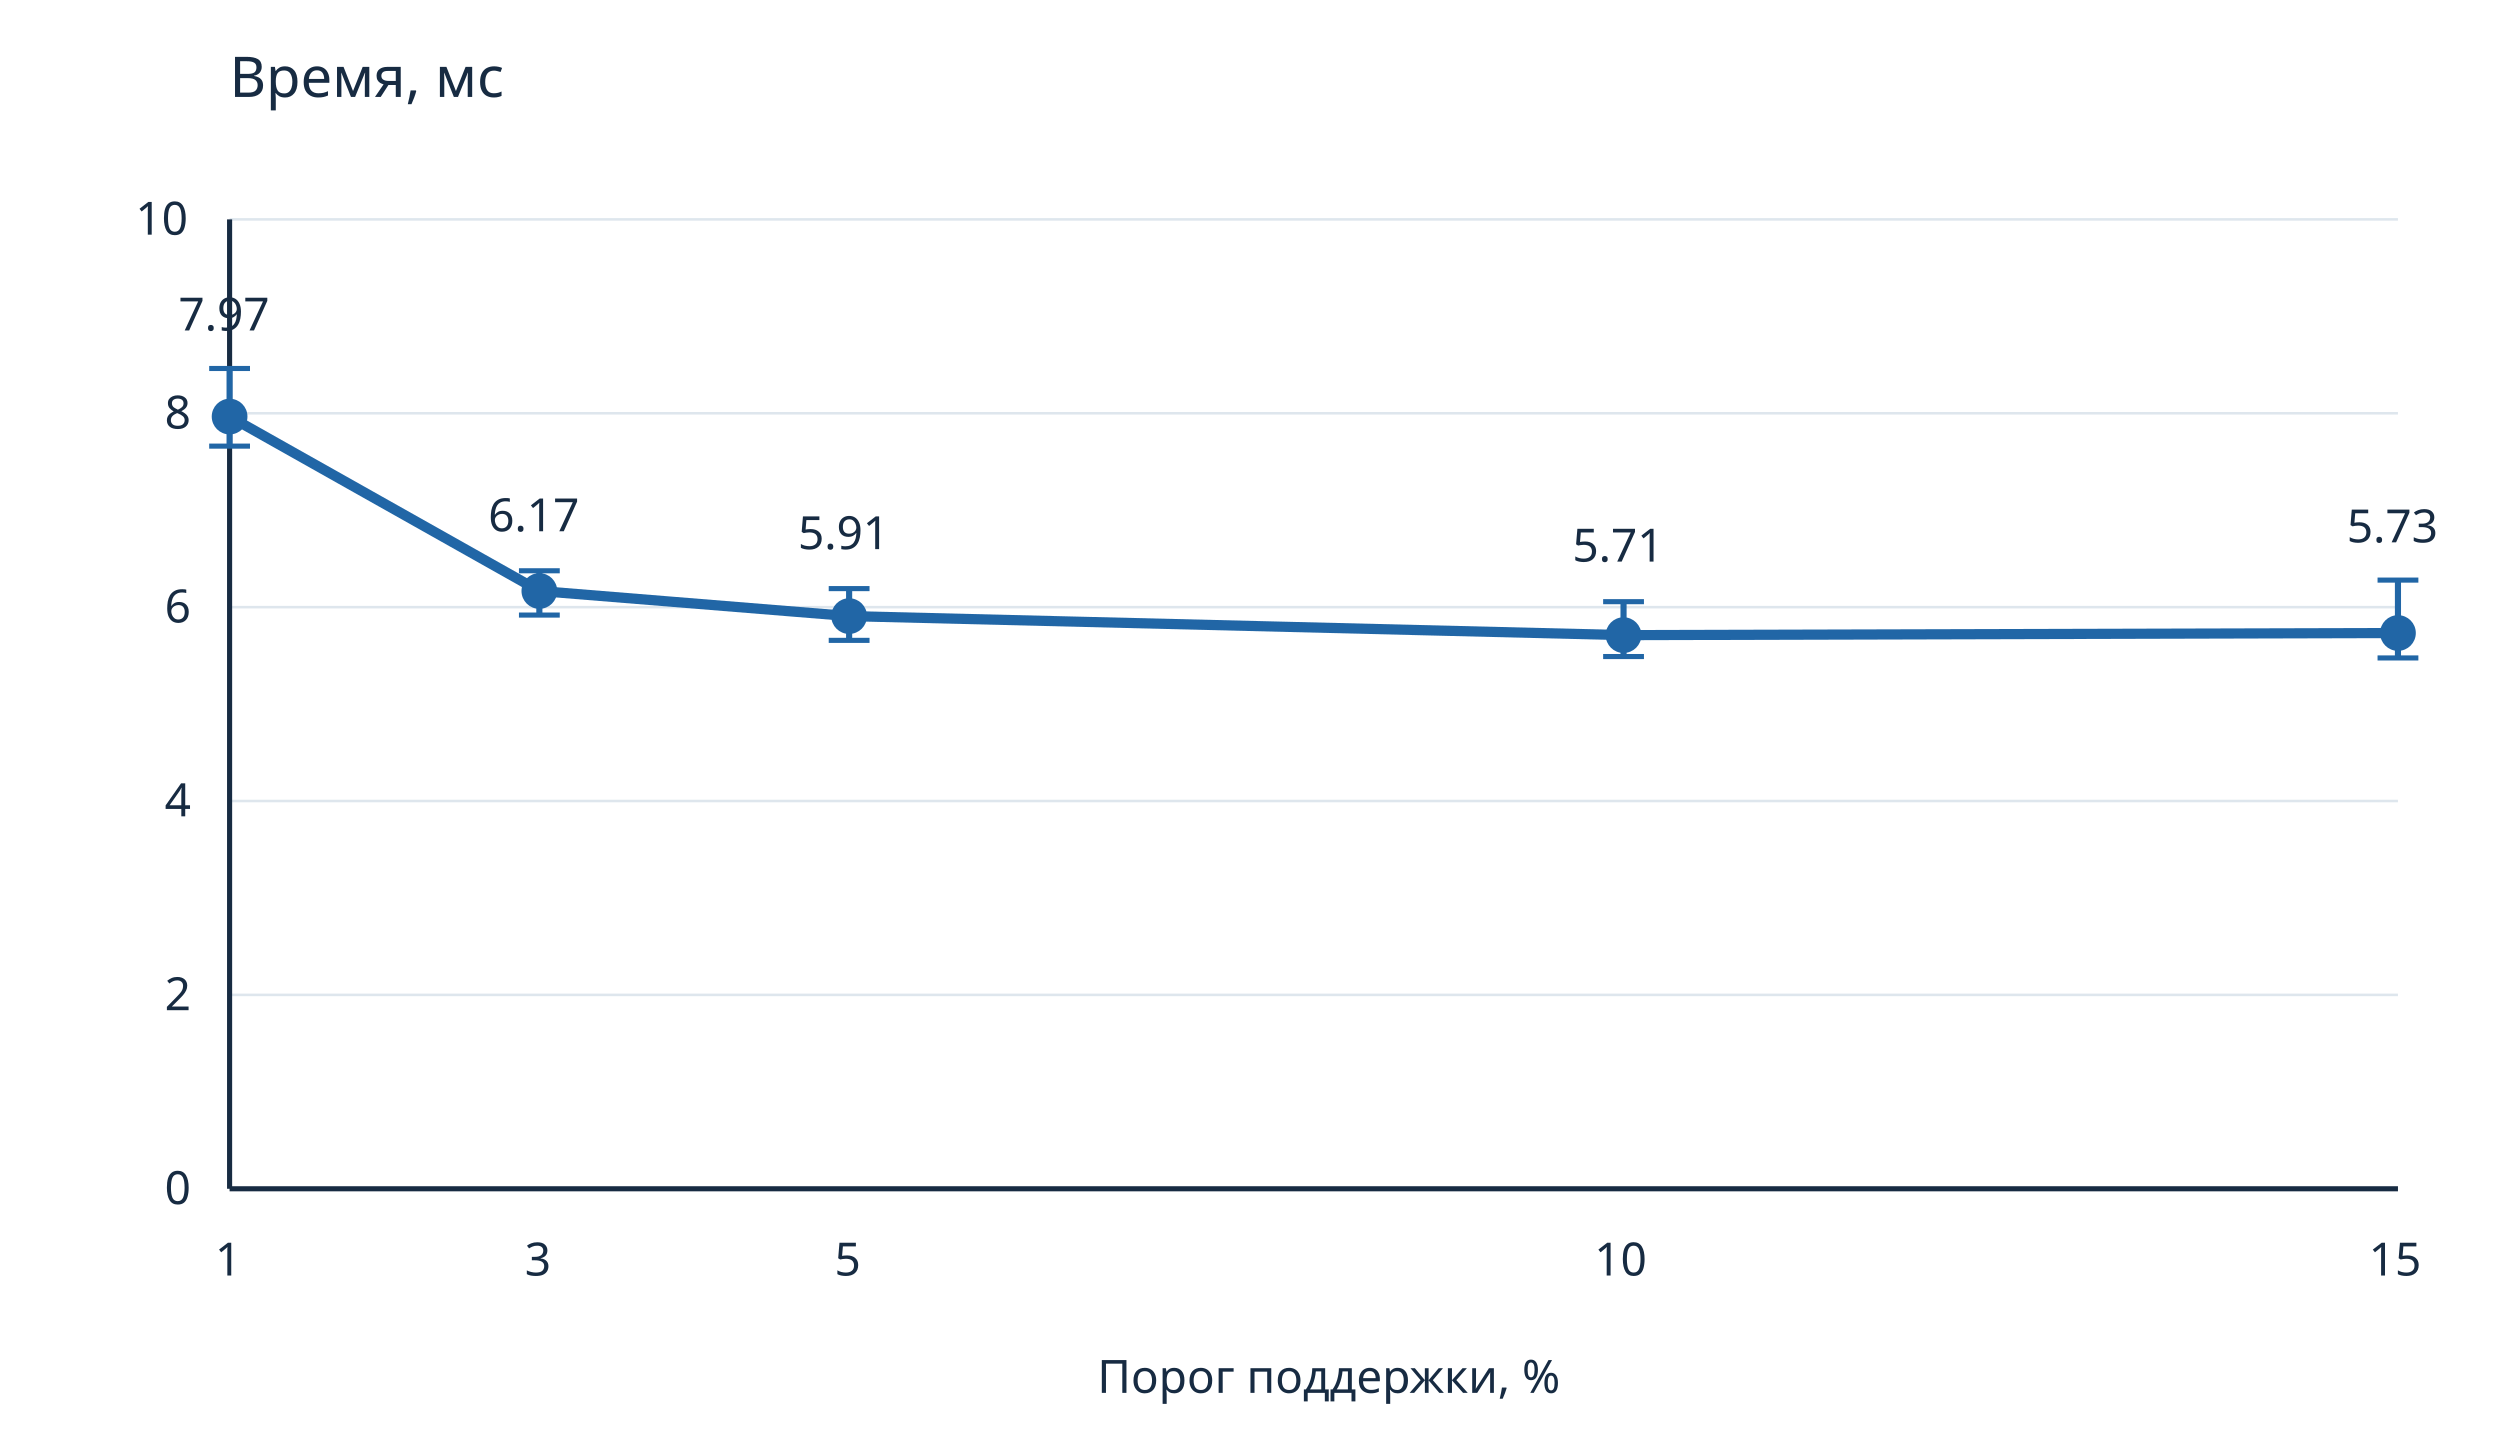
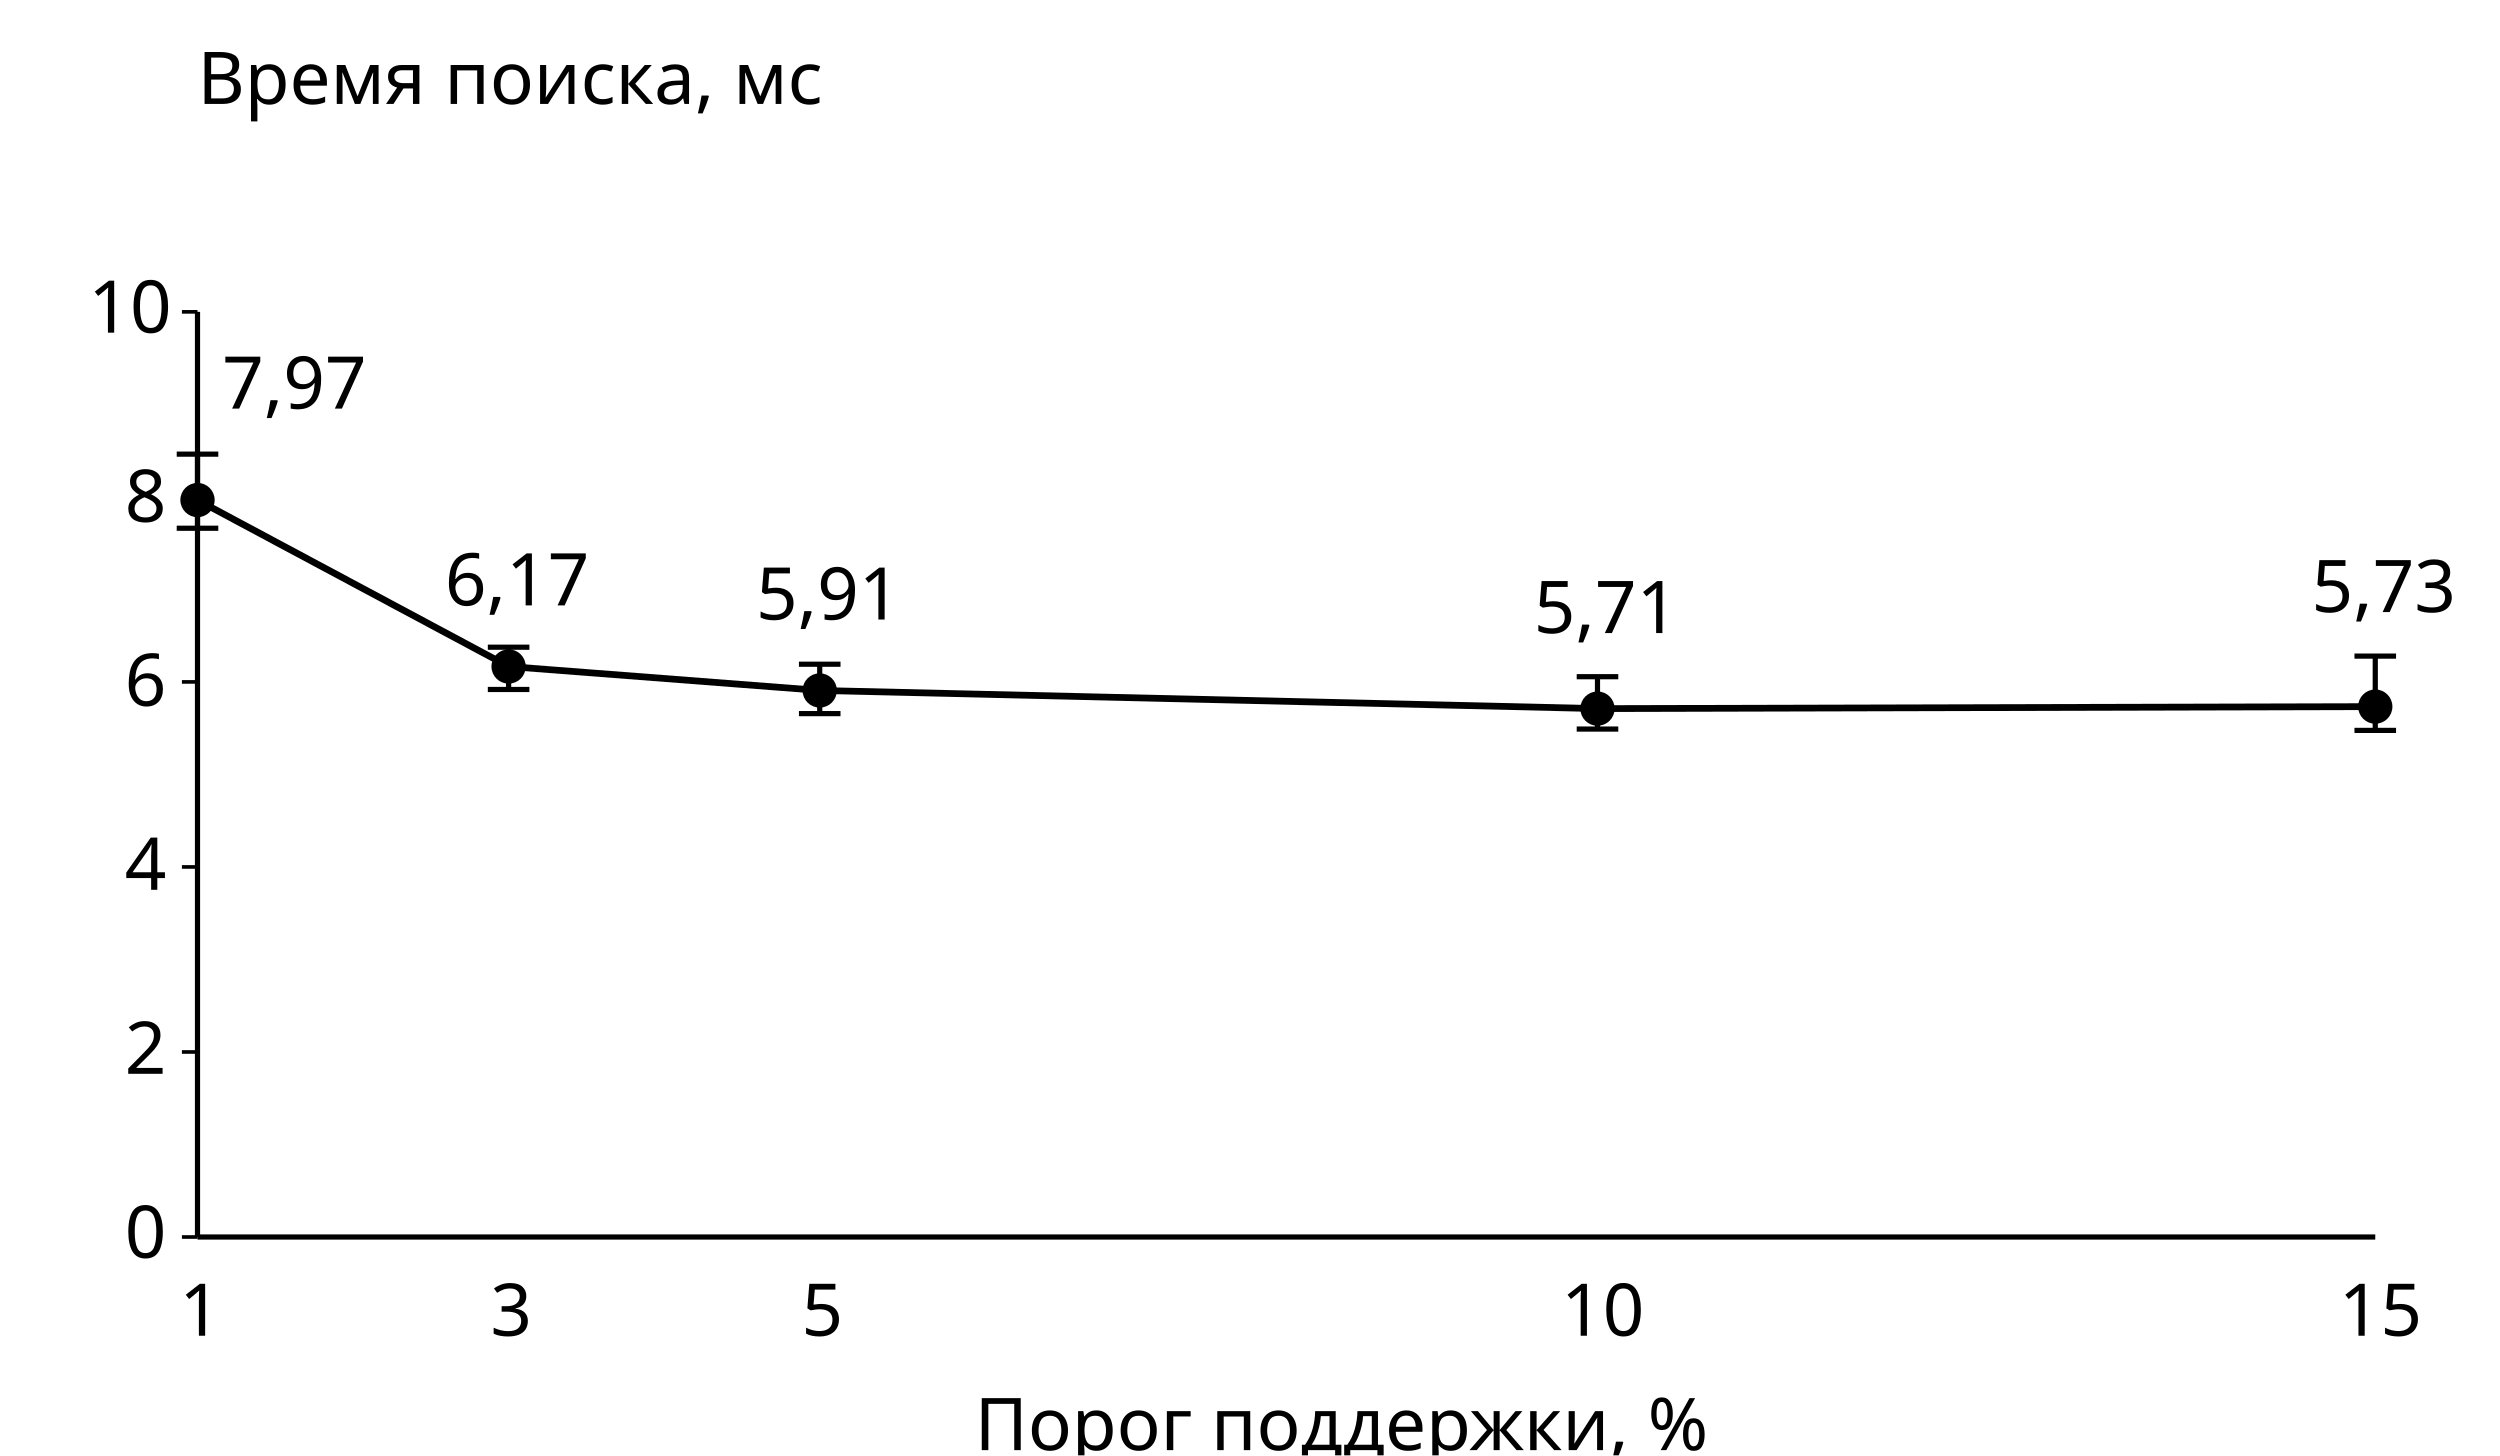
- <svg xmlns="http://www.w3.org/2000/svg" width="490" height="280" preserveAspectRatio="xMinYMin meet" viewBox="0 0 490 280" version="1.0" fill-rule="evenodd">
+ <svg xmlns="http://www.w3.org/2000/svg" width="481" height="280" preserveAspectRatio="xMinYMin meet" viewBox="0 0 481 280" version="1.0" fill-rule="evenodd">
  <clipPath id="clip">
-     <rect x="0" y="0" width="490" height="280" />
+     <rect x="0" y="0" width="481" height="280" />
  </clipPath>
  <g id="group" transform="scale(1,-1) translate(0,-280)" style="clip-path: url(#clip)">
    <g transform="">
-       <text x="45" y="261" style="font-family: DV; font-size: 11px;fill: rgb(9%,17%,26%); stroke:none;" transform="translate(0,522) scale(1,-1)">Время, мс</text>
-       <path d="M 45,47 L 470,47 Z" style="stroke: rgb(87%,90%,93%); stroke-linecap: butt; stroke-width: 0.5;" />
-       <text x="32.274" y="44.0" style="font-family: DV; font-size: 9px;fill: rgb(9%,17%,26%); stroke:none;" transform="translate(0,88) scale(1,-1)">0</text>
-       <path d="M 45,85 L 470,85 Z" style="stroke: rgb(87%,90%,93%); stroke-linecap: butt; stroke-width: 0.5;" />
-       <text x="32.274" y="82.0" style="font-family: DV; font-size: 9px;fill: rgb(9%,17%,26%); stroke:none;" transform="translate(0,164) scale(1,-1)">2</text>
-       <path d="M 45,123 L 470,123 Z" style="stroke: rgb(87%,90%,93%); stroke-linecap: butt; stroke-width: 0.5;" />
-       <text x="32.274" y="120.0" style="font-family: DV; font-size: 9px;fill: rgb(9%,17%,26%); stroke:none;" transform="translate(0,240) scale(1,-1)">4</text>
-       <path d="M 45,161 L 470,161 Z" style="stroke: rgb(87%,90%,93%); stroke-linecap: butt; stroke-width: 0.5;" />
-       <text x="32.274" y="158.0" style="font-family: DV; font-size: 9px;fill: rgb(9%,17%,26%); stroke:none;" transform="translate(0,316) scale(1,-1)">6</text>
-       <path d="M 45,199 L 470,199 Z" style="stroke: rgb(87%,90%,93%); stroke-linecap: butt; stroke-width: 0.5;" />
-       <text x="32.274" y="196.0" style="font-family: DV; font-size: 9px;fill: rgb(9%,17%,26%); stroke:none;" transform="translate(0,392) scale(1,-1)">8</text>
-       <path d="M 45,237 L 470,237 Z" style="stroke: rgb(87%,90%,93%); stroke-linecap: butt; stroke-width: 0.5;" />
-       <text x="26.548" y="234.0" style="font-family: DV; font-size: 9px;fill: rgb(9%,17%,26%); stroke:none;" transform="translate(0,468) scale(1,-1)">10</text>
-       <path d="M 45,47 L 45,237 Z" style="stroke: rgb(9%,17%,26%); stroke-linecap: butt; stroke-width: 1;" />
-       <path d="M 45,47 L 470,47 Z" style="stroke: rgb(9%,17%,26%); stroke-linecap: butt; stroke-width: 1;" />
-       <path d="M 45,192.559 L 45,207.776 Z" style="stroke: rgb(13%,40%,65%); stroke-linecap: butt; stroke-width: 1.2;" />
-       <path d="M 41,192.559 L 49,192.559 Z" style="stroke: rgb(13%,40%,65%); stroke-linecap: butt; stroke-width: 1;" />
-       <path d="M 41,207.776 L 49,207.776 Z" style="stroke: rgb(13%,40%,65%); stroke-linecap: butt; stroke-width: 1;" />
-       <text x="34.98" y="215.776" style="font-family: DV; font-size: 9px;fill: rgb(9%,17%,26%); stroke:none;" transform="translate(0,431) scale(1,-1)">7.97</text>
-       <text x="42.137" y="30" style="font-family: DV; font-size: 9px;fill: rgb(9%,17%,26%); stroke:none;" transform="translate(0,60) scale(1,-1)">1</text>
-       <path d="M 105.714,159.447 L 105.714,168.128 Z" style="stroke: rgb(13%,40%,65%); stroke-linecap: butt; stroke-width: 1.2;" />
-       <path d="M 101.714,159.447 L 109.714,159.447 Z" style="stroke: rgb(13%,40%,65%); stroke-linecap: butt; stroke-width: 1;" />
-       <path d="M 101.714,168.128 L 109.714,168.128 Z" style="stroke: rgb(13%,40%,65%); stroke-linecap: butt; stroke-width: 1;" />
-       <text x="95.695" y="176.128" style="font-family: DV; font-size: 9px;fill: rgb(9%,17%,26%); stroke:none;" transform="translate(0,352) scale(1,-1)">6.17</text>
-       <text x="102.851" y="30" style="font-family: DV; font-size: 9px;fill: rgb(9%,17%,26%); stroke:none;" transform="translate(0,60) scale(1,-1)">3</text>
-       <path d="M 166.429,154.489 L 166.429,164.633 Z" style="stroke: rgb(13%,40%,65%); stroke-linecap: butt; stroke-width: 1.2;" />
-       <path d="M 162.429,154.489 L 170.429,154.489 Z" style="stroke: rgb(13%,40%,65%); stroke-linecap: butt; stroke-width: 1;" />
-       <path d="M 162.429,164.633 L 170.429,164.633 Z" style="stroke: rgb(13%,40%,65%); stroke-linecap: butt; stroke-width: 1;" />
-       <text x="156.409" y="172.633" style="font-family: DV; font-size: 9px;fill: rgb(9%,17%,26%); stroke:none;" transform="translate(0,345) scale(1,-1)">5.91</text>
-       <text x="163.566" y="30" style="font-family: DV; font-size: 9px;fill: rgb(9%,17%,26%); stroke:none;" transform="translate(0,60) scale(1,-1)">5</text>
-       <path d="M 318.214,151.318 L 318.214,162.071 Z" style="stroke: rgb(13%,40%,65%); stroke-linecap: butt; stroke-width: 1.2;" />
-       <path d="M 314.214,151.318 L 322.214,151.318 Z" style="stroke: rgb(13%,40%,65%); stroke-linecap: butt; stroke-width: 1;" />
-       <path d="M 314.214,162.071 L 322.214,162.071 Z" style="stroke: rgb(13%,40%,65%); stroke-linecap: butt; stroke-width: 1;" />
-       <text x="308.195" y="170.071" style="font-family: DV; font-size: 9px;fill: rgb(9%,17%,26%); stroke:none;" transform="translate(0,340) scale(1,-1)">5.71</text>
-       <text x="312.488" y="30" style="font-family: DV; font-size: 9px;fill: rgb(9%,17%,26%); stroke:none;" transform="translate(0,60) scale(1,-1)">10</text>
-       <path d="M 470,151.042 L 470,166.3 Z" style="stroke: rgb(13%,40%,65%); stroke-linecap: butt; stroke-width: 1.2;" />
-       <path d="M 466,151.042 L 474,151.042 Z" style="stroke: rgb(13%,40%,65%); stroke-linecap: butt; stroke-width: 1;" />
-       <path d="M 466,166.3 L 474,166.3 Z" style="stroke: rgb(13%,40%,65%); stroke-linecap: butt; stroke-width: 1;" />
-       <text x="459.98" y="174.3" style="font-family: DV; font-size: 9px;fill: rgb(9%,17%,26%); stroke:none;" transform="translate(0,348) scale(1,-1)">5.73</text>
-       <text x="464.274" y="30" style="font-family: DV; font-size: 9px;fill: rgb(9%,17%,26%); stroke:none;" transform="translate(0,60) scale(1,-1)">15</text>
-       <path d="M 45,198.351 L 105.714,164.165 Z" style="stroke: rgb(13%,40%,65%); stroke-linecap: butt; stroke-width: 2;" />
-       <path d="M 105.714,164.165 L 166.429,159.243 Z" style="stroke: rgb(13%,40%,65%); stroke-linecap: butt; stroke-width: 2;" />
-       <path d="M 166.429,159.243 L 318.214,155.516 Z" style="stroke: rgb(13%,40%,65%); stroke-linecap: butt; stroke-width: 2;" />
-       <path d="M 318.214,155.516 L 470,155.928 Z" style="stroke: rgb(13%,40%,65%); stroke-linecap: butt; stroke-width: 2;" />
-       <circle cx="45.0" cy="198.351" r="3" style="stroke: rgb(13%,40%,65%); stroke-linecap: butt; stroke-width: 1; fill: rgb(13%,40%,65%); fill-rule: evenodd;" />
-       <circle cx="105.714" cy="164.165" r="3" style="stroke: rgb(13%,40%,65%); stroke-linecap: butt; stroke-width: 1; fill: rgb(13%,40%,65%); fill-rule: evenodd;" />
-       <circle cx="166.429" cy="159.243" r="3" style="stroke: rgb(13%,40%,65%); stroke-linecap: butt; stroke-width: 1; fill: rgb(13%,40%,65%); fill-rule: evenodd;" />
-       <circle cx="318.214" cy="155.516" r="3" style="stroke: rgb(13%,40%,65%); stroke-linecap: butt; stroke-width: 1; fill: rgb(13%,40%,65%); fill-rule: evenodd;" />
-       <circle cx="470.0" cy="155.928" r="3" style="stroke: rgb(13%,40%,65%); stroke-linecap: butt; stroke-width: 1; fill: rgb(13%,40%,65%); fill-rule: evenodd;" />
-       <text x="215.083" y="7" style="font-family: DV; font-size: 9px;fill: rgb(9%,17%,26%); stroke:none;" transform="translate(0,14) scale(1,-1)">Порог поддержки, %</text>
+       <text x="38" y="260" style="font-family: TNR; font-size: 14px;fill: rgb(0%,0%,0%); stroke:none;" transform="translate(0,520) scale(1,-1)">Время поиска, мс</text>
+       <path d="M 35,42 L 38,42 Z" style="stroke: rgb(0%,0%,0%); stroke-linecap: butt; stroke-width: 0.7;" />
+       <text x="24.0" y="38.0" style="font-family: TNR; font-size: 14px;fill: rgb(0%,0%,0%); stroke:none;" transform="translate(0,76) scale(1,-1)">0</text>
+       <path d="M 35,77.6 L 38,77.6 Z" style="stroke: rgb(0%,0%,0%); stroke-linecap: butt; stroke-width: 0.7;" />
+       <text x="24.0" y="73.6" style="font-family: TNR; font-size: 14px;fill: rgb(0%,0%,0%); stroke:none;" transform="translate(0,147) scale(1,-1)">2</text>
+       <path d="M 35,113.2 L 38,113.2 Z" style="stroke: rgb(0%,0%,0%); stroke-linecap: butt; stroke-width: 0.7;" />
+       <text x="24.0" y="109.2" style="font-family: TNR; font-size: 14px;fill: rgb(0%,0%,0%); stroke:none;" transform="translate(0,218) scale(1,-1)">4</text>
+       <path d="M 35,148.8 L 38,148.8 Z" style="stroke: rgb(0%,0%,0%); stroke-linecap: butt; stroke-width: 0.7;" />
+       <text x="24.0" y="144.8" style="font-family: TNR; font-size: 14px;fill: rgb(0%,0%,0%); stroke:none;" transform="translate(0,289) scale(1,-1)">6</text>
+       <path d="M 35,184.4 L 38,184.4 Z" style="stroke: rgb(0%,0%,0%); stroke-linecap: butt; stroke-width: 0.7;" />
+       <text x="24.0" y="180.4" style="font-family: TNR; font-size: 14px;fill: rgb(0%,0%,0%); stroke:none;" transform="translate(0,360) scale(1,-1)">8</text>
+       <path d="M 35,220 L 38,220 Z" style="stroke: rgb(0%,0%,0%); stroke-linecap: butt; stroke-width: 0.7;" />
+       <text x="17.0" y="216.0" style="font-family: TNR; font-size: 14px;fill: rgb(0%,0%,0%); stroke:none;" transform="translate(0,432) scale(1,-1)">10</text>
+       <path d="M 38,42 L 38,220 Z" style="stroke: rgb(0%,0%,0%); stroke-linecap: butt; stroke-width: 1;" />
+       <path d="M 38,42 L 457,42 Z" style="stroke: rgb(0%,0%,0%); stroke-linecap: butt; stroke-width: 1;" />
+       <path d="M 38,178.366 L 38,192.622 Z" style="stroke: rgb(0%,0%,0%); stroke-linecap: butt; stroke-width: 1;" />
+       <path d="M 34,178.366 L 42,178.366 Z" style="stroke: rgb(0%,0%,0%); stroke-linecap: butt; stroke-width: 1;" />
+       <path d="M 34,192.622 L 42,192.622 Z" style="stroke: rgb(0%,0%,0%); stroke-linecap: butt; stroke-width: 1;" />
+       <text x="42.75" y="201.622" style="font-family: TNR; font-size: 14px;fill: rgb(0%,0%,0%); stroke:none;" transform="translate(0,403) scale(1,-1)">7,97</text>
+       <text x="34.5" y="23" style="font-family: TNR; font-size: 14px;fill: rgb(0%,0%,0%); stroke:none;" transform="translate(0,46) scale(1,-1)">1</text>
+       <path d="M 97.857,147.345 L 97.857,155.478 Z" style="stroke: rgb(0%,0%,0%); stroke-linecap: butt; stroke-width: 1;" />
+       <path d="M 93.857,147.345 L 101.857,147.345 Z" style="stroke: rgb(0%,0%,0%); stroke-linecap: butt; stroke-width: 1;" />
+       <path d="M 93.857,155.478 L 101.857,155.478 Z" style="stroke: rgb(0%,0%,0%); stroke-linecap: butt; stroke-width: 1;" />
+       <text x="85.607" y="164.478" style="font-family: TNR; font-size: 14px;fill: rgb(0%,0%,0%); stroke:none;" transform="translate(0,328) scale(1,-1)">6,17</text>
+       <text x="94.357" y="23" style="font-family: TNR; font-size: 14px;fill: rgb(0%,0%,0%); stroke:none;" transform="translate(0,46) scale(1,-1)">3</text>
+       <path d="M 157.714,142.7 L 157.714,152.204 Z" style="stroke: rgb(0%,0%,0%); stroke-linecap: butt; stroke-width: 1;" />
+       <path d="M 153.714,142.7 L 161.714,142.7 Z" style="stroke: rgb(0%,0%,0%); stroke-linecap: butt; stroke-width: 1;" />
+       <path d="M 153.714,152.204 L 161.714,152.204 Z" style="stroke: rgb(0%,0%,0%); stroke-linecap: butt; stroke-width: 1;" />
+       <text x="145.464" y="161.204" style="font-family: TNR; font-size: 14px;fill: rgb(0%,0%,0%); stroke:none;" transform="translate(0,322) scale(1,-1)">5,91</text>
+       <text x="154.214" y="23" style="font-family: TNR; font-size: 14px;fill: rgb(0%,0%,0%); stroke:none;" transform="translate(0,46) scale(1,-1)">5</text>
+       <path d="M 307.357,139.729 L 307.357,149.803 Z" style="stroke: rgb(0%,0%,0%); stroke-linecap: butt; stroke-width: 1;" />
+       <path d="M 303.357,139.729 L 311.357,139.729 Z" style="stroke: rgb(0%,0%,0%); stroke-linecap: butt; stroke-width: 1;" />
+       <path d="M 303.357,149.803 L 311.357,149.803 Z" style="stroke: rgb(0%,0%,0%); stroke-linecap: butt; stroke-width: 1;" />
+       <text x="295.107" y="158.803" style="font-family: TNR; font-size: 14px;fill: rgb(0%,0%,0%); stroke:none;" transform="translate(0,317) scale(1,-1)">5,71</text>
+       <text x="300.357" y="23" style="font-family: TNR; font-size: 14px;fill: rgb(0%,0%,0%); stroke:none;" transform="translate(0,46) scale(1,-1)">10</text>
+       <path d="M 457,139.471 L 457,153.765 Z" style="stroke: rgb(0%,0%,0%); stroke-linecap: butt; stroke-width: 1;" />
+       <path d="M 453,139.471 L 461,139.471 Z" style="stroke: rgb(0%,0%,0%); stroke-linecap: butt; stroke-width: 1;" />
+       <path d="M 453,153.765 L 461,153.765 Z" style="stroke: rgb(0%,0%,0%); stroke-linecap: butt; stroke-width: 1;" />
+       <text x="444.75" y="162.765" style="font-family: TNR; font-size: 14px;fill: rgb(0%,0%,0%); stroke:none;" transform="translate(0,325) scale(1,-1)">5,73</text>
+       <text x="450.0" y="23" style="font-family: TNR; font-size: 14px;fill: rgb(0%,0%,0%); stroke:none;" transform="translate(0,46) scale(1,-1)">15</text>
+       <path d="M 38,183.792 L 97.857,151.765 Z" style="stroke: rgb(0%,0%,0%); stroke-linecap: butt; stroke-width: 1.3;" />
+       <path d="M 97.857,151.765 L 157.714,147.154 Z" style="stroke: rgb(0%,0%,0%); stroke-linecap: butt; stroke-width: 1.3;" />
+       <path d="M 157.714,147.154 L 307.357,143.662 Z" style="stroke: rgb(0%,0%,0%); stroke-linecap: butt; stroke-width: 1.3;" />
+       <path d="M 307.357,143.662 L 457,144.048 Z" style="stroke: rgb(0%,0%,0%); stroke-linecap: butt; stroke-width: 1.3;" />
+       <circle cx="38.0" cy="183.792" r="2.8" style="stroke: rgb(0%,0%,0%); stroke-linecap: butt; stroke-width: 1; fill: rgb(0%,0%,0%); fill-rule: evenodd;" />
+       <circle cx="97.857" cy="151.765" r="2.8" style="stroke: rgb(0%,0%,0%); stroke-linecap: butt; stroke-width: 1; fill: rgb(0%,0%,0%); fill-rule: evenodd;" />
+       <circle cx="157.714" cy="147.154" r="2.8" style="stroke: rgb(0%,0%,0%); stroke-linecap: butt; stroke-width: 1; fill: rgb(0%,0%,0%); fill-rule: evenodd;" />
+       <circle cx="307.357" cy="143.662" r="2.8" style="stroke: rgb(0%,0%,0%); stroke-linecap: butt; stroke-width: 1; fill: rgb(0%,0%,0%); fill-rule: evenodd;" />
+       <circle cx="457.0" cy="144.048" r="2.8" style="stroke: rgb(0%,0%,0%); stroke-linecap: butt; stroke-width: 1; fill: rgb(0%,0%,0%); fill-rule: evenodd;" />
+       <text x="187.533" y="1" style="font-family: TNR; font-size: 14px;fill: rgb(0%,0%,0%); stroke:none;" transform="translate(0,2) scale(1,-1)">Порог поддержки, %</text>
    </g>
  </g>
</svg>
